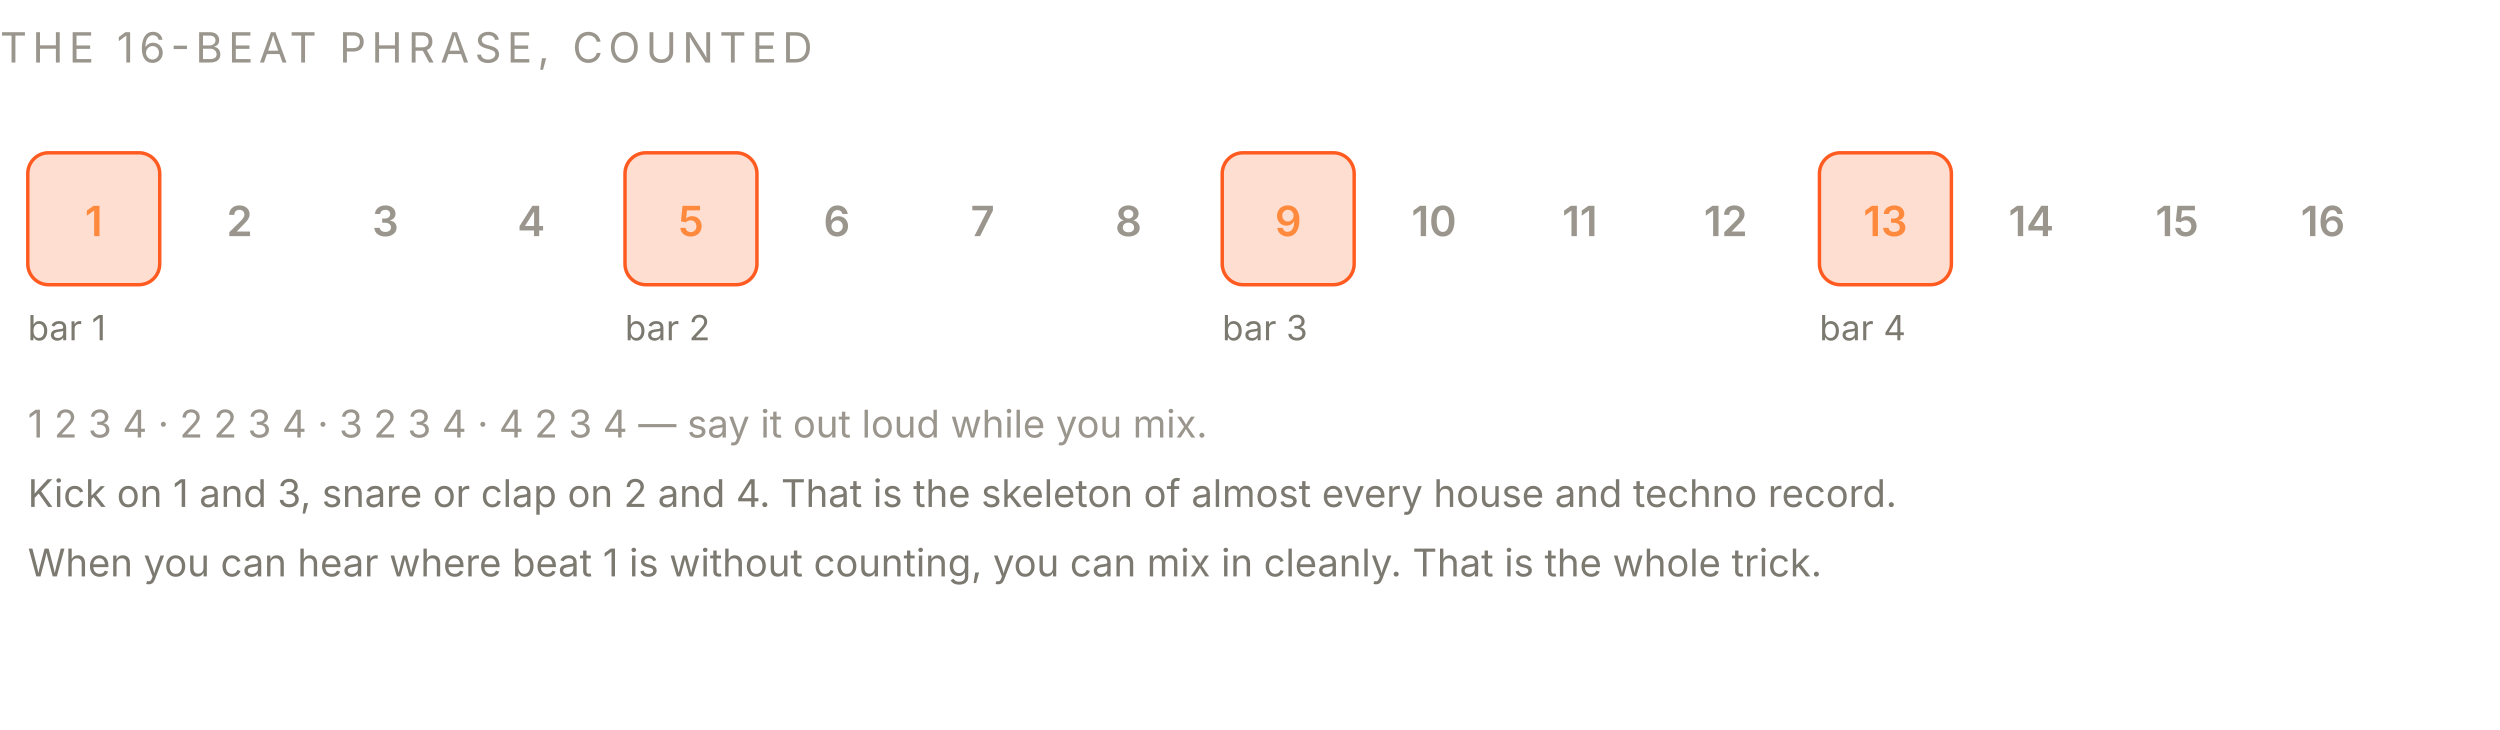
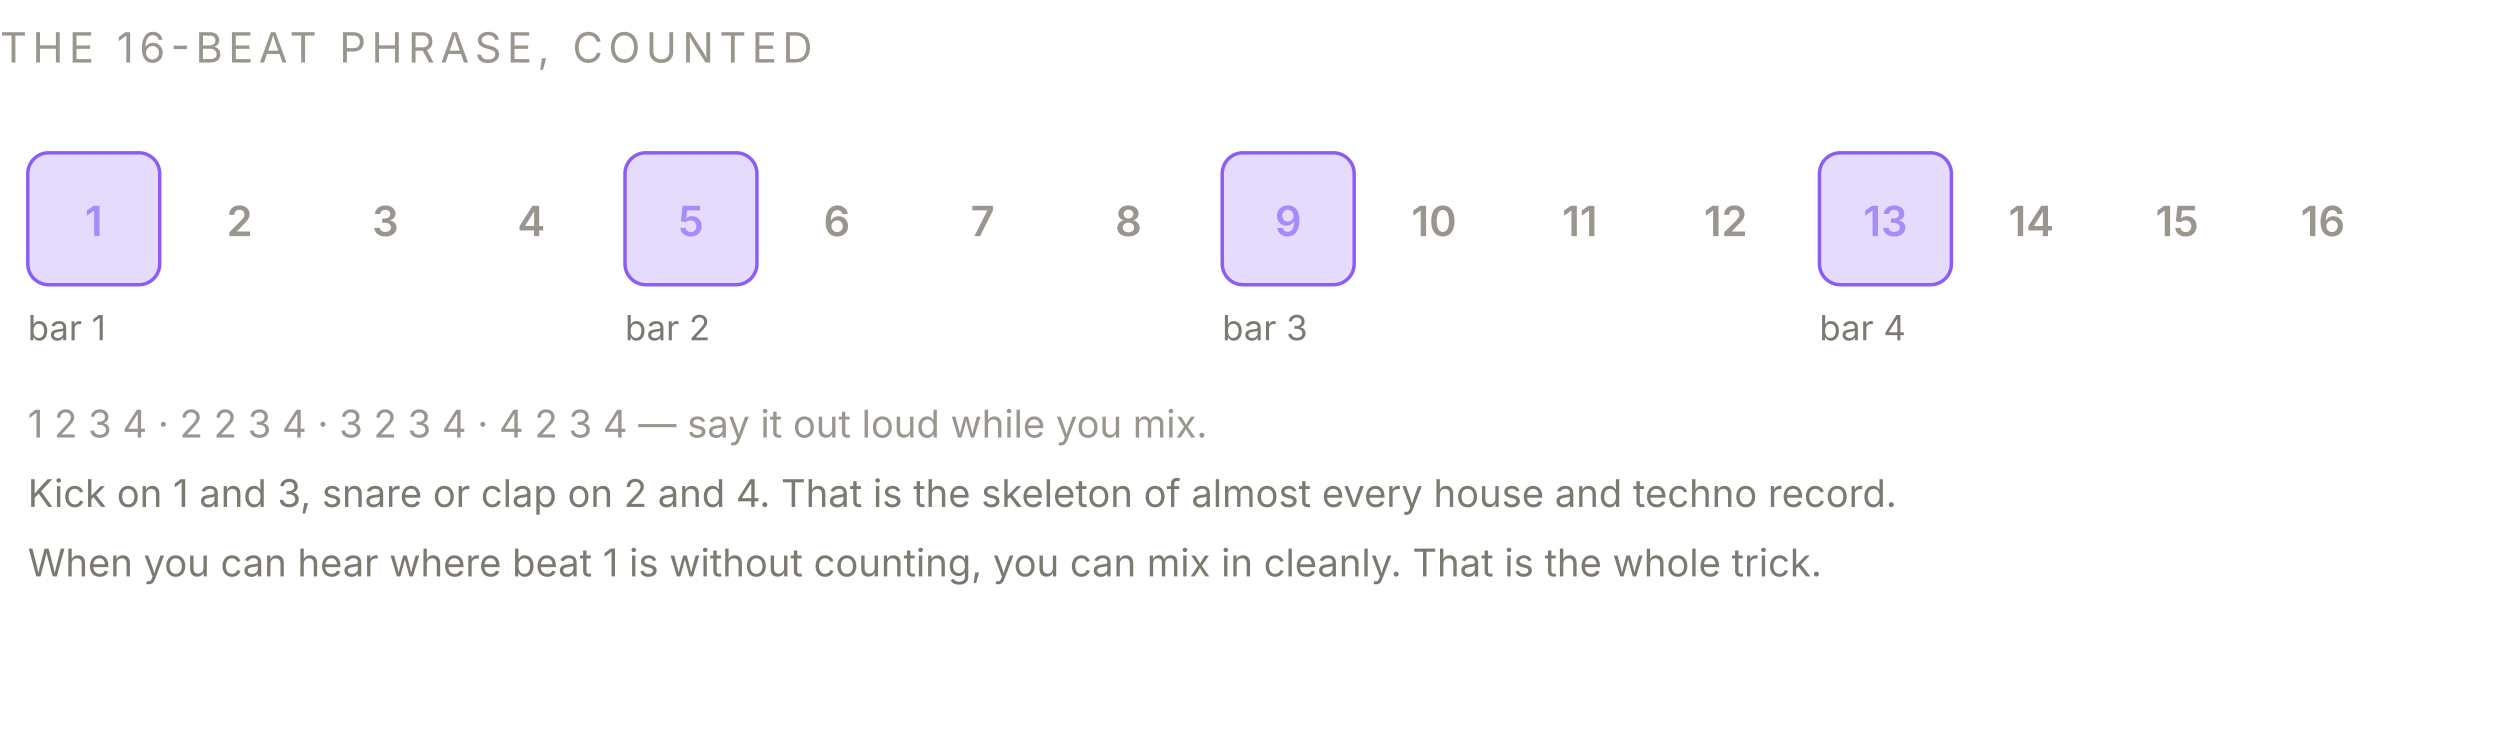
<svg xmlns="http://www.w3.org/2000/svg" viewBox="0 0 720 210" width="720" height="210" role="img" aria-label="Diagram: a four-bar phrase counted in sixteenths, showing the downbeat">
  <text x="0" y="18" fill="#9a968d" font-size="12" letter-spacing="1.6" font-family="Inter, system-ui, sans-serif">THE 16-BEAT PHRASE, COUNTED</text>
-   <rect x="8" y="44" width="38" height="38" rx="6" fill="rgba(255,90,31,.20)" stroke="#ff5a1f" />
-   <text x="27" y="68" text-anchor="middle" fill="#ff8a3d" font-size="12" font-weight="600" font-family="Inter, system-ui, sans-serif">1</text>
+   <rect x="8" y="44" width="38" height="38" rx="6" fill="rgba(139,92,246,.22)" stroke="#8b5cf6" />
+   <text x="27" y="68" text-anchor="middle" fill="#a78bfa" font-size="12" font-weight="600" font-family="Inter, system-ui, sans-serif">1</text>
  <rect x="50" y="44" width="38" height="38" rx="6" fill="rgba(255,255,255,.04)" stroke="rgba(255,255,255,.12)" />
  <text x="69" y="68" text-anchor="middle" fill="#9a968d" font-size="12" font-weight="600" font-family="Inter, system-ui, sans-serif">2</text>
  <rect x="92" y="44" width="38" height="38" rx="6" fill="rgba(255,255,255,.04)" stroke="rgba(255,255,255,.12)" />
  <text x="111" y="68" text-anchor="middle" fill="#9a968d" font-size="12" font-weight="600" font-family="Inter, system-ui, sans-serif">3</text>
  <rect x="134" y="44" width="38" height="38" rx="6" fill="rgba(255,255,255,.04)" stroke="rgba(255,255,255,.12)" />
  <text x="153" y="68" text-anchor="middle" fill="#9a968d" font-size="12" font-weight="600" font-family="Inter, system-ui, sans-serif">4</text>
  <text x="8" y="98" fill="#7c7970" font-size="10" font-family="Inter, system-ui, sans-serif">bar 1</text>
-   <rect x="180" y="44" width="38" height="38" rx="6" fill="rgba(255,90,31,.20)" stroke="#ff5a1f" />
-   <text x="199" y="68" text-anchor="middle" fill="#ff8a3d" font-size="12" font-weight="600" font-family="Inter, system-ui, sans-serif">5</text>
+   <rect x="180" y="44" width="38" height="38" rx="6" fill="rgba(139,92,246,.22)" stroke="#8b5cf6" />
+   <text x="199" y="68" text-anchor="middle" fill="#a78bfa" font-size="12" font-weight="600" font-family="Inter, system-ui, sans-serif">5</text>
  <rect x="222" y="44" width="38" height="38" rx="6" fill="rgba(255,255,255,.04)" stroke="rgba(255,255,255,.12)" />
  <text x="241" y="68" text-anchor="middle" fill="#9a968d" font-size="12" font-weight="600" font-family="Inter, system-ui, sans-serif">6</text>
  <rect x="264" y="44" width="38" height="38" rx="6" fill="rgba(255,255,255,.04)" stroke="rgba(255,255,255,.12)" />
  <text x="283" y="68" text-anchor="middle" fill="#9a968d" font-size="12" font-weight="600" font-family="Inter, system-ui, sans-serif">7</text>
  <rect x="306" y="44" width="38" height="38" rx="6" fill="rgba(255,255,255,.04)" stroke="rgba(255,255,255,.12)" />
  <text x="325" y="68" text-anchor="middle" fill="#9a968d" font-size="12" font-weight="600" font-family="Inter, system-ui, sans-serif">8</text>
  <text x="180" y="98" fill="#7c7970" font-size="10" font-family="Inter, system-ui, sans-serif">bar 2</text>
-   <rect x="352" y="44" width="38" height="38" rx="6" fill="rgba(255,90,31,.20)" stroke="#ff5a1f" />
-   <text x="371" y="68" text-anchor="middle" fill="#ff8a3d" font-size="12" font-weight="600" font-family="Inter, system-ui, sans-serif">9</text>
+   <rect x="352" y="44" width="38" height="38" rx="6" fill="rgba(139,92,246,.22)" stroke="#8b5cf6" />
+   <text x="371" y="68" text-anchor="middle" fill="#a78bfa" font-size="12" font-weight="600" font-family="Inter, system-ui, sans-serif">9</text>
  <rect x="394" y="44" width="38" height="38" rx="6" fill="rgba(255,255,255,.04)" stroke="rgba(255,255,255,.12)" />
  <text x="413" y="68" text-anchor="middle" fill="#9a968d" font-size="12" font-weight="600" font-family="Inter, system-ui, sans-serif">10</text>
  <rect x="436" y="44" width="38" height="38" rx="6" fill="rgba(255,255,255,.04)" stroke="rgba(255,255,255,.12)" />
  <text x="455" y="68" text-anchor="middle" fill="#9a968d" font-size="12" font-weight="600" font-family="Inter, system-ui, sans-serif">11</text>
  <rect x="478" y="44" width="38" height="38" rx="6" fill="rgba(255,255,255,.04)" stroke="rgba(255,255,255,.12)" />
  <text x="497" y="68" text-anchor="middle" fill="#9a968d" font-size="12" font-weight="600" font-family="Inter, system-ui, sans-serif">12</text>
  <text x="352" y="98" fill="#7c7970" font-size="10" font-family="Inter, system-ui, sans-serif">bar 3</text>
-   <rect x="524" y="44" width="38" height="38" rx="6" fill="rgba(255,90,31,.20)" stroke="#ff5a1f" />
-   <text x="543" y="68" text-anchor="middle" fill="#ff8a3d" font-size="12" font-weight="600" font-family="Inter, system-ui, sans-serif">13</text>
+   <rect x="524" y="44" width="38" height="38" rx="6" fill="rgba(139,92,246,.22)" stroke="#8b5cf6" />
+   <text x="543" y="68" text-anchor="middle" fill="#a78bfa" font-size="12" font-weight="600" font-family="Inter, system-ui, sans-serif">13</text>
  <rect x="566" y="44" width="38" height="38" rx="6" fill="rgba(255,255,255,.04)" stroke="rgba(255,255,255,.12)" />
  <text x="585" y="68" text-anchor="middle" fill="#9a968d" font-size="12" font-weight="600" font-family="Inter, system-ui, sans-serif">14</text>
  <rect x="608" y="44" width="38" height="38" rx="6" fill="rgba(255,255,255,.04)" stroke="rgba(255,255,255,.12)" />
  <text x="627" y="68" text-anchor="middle" fill="#9a968d" font-size="12" font-weight="600" font-family="Inter, system-ui, sans-serif">15</text>
  <rect x="650" y="44" width="38" height="38" rx="6" fill="rgba(255,255,255,.04)" stroke="rgba(255,255,255,.12)" />
  <text x="669" y="68" text-anchor="middle" fill="#9a968d" font-size="12" font-weight="600" font-family="Inter, system-ui, sans-serif">16</text>
  <text x="524" y="98" fill="#7c7970" font-size="10" font-family="Inter, system-ui, sans-serif">bar 4</text>
  <text x="8" y="126" fill="#9a968d" font-size="11" font-family="Inter, system-ui, sans-serif">1 2 3 4 · 2 2 3 4 · 3 2 3 4 · 4 2 3 4 — say it out loud while you mix.</text>
  <text x="8" y="146" fill="#7c7970" font-size="11" font-family="Inter, system-ui, sans-serif">Kick on 1 and 3, snare or clap on 2 and 4. That is the skeleton of almost every house and techno record.</text>
  <text x="8" y="166" fill="#7c7970" font-size="11" font-family="Inter, system-ui, sans-serif">When you can hear where beat 1 is without counting, you can mix in cleanly. That is the whole trick.</text>
</svg>
